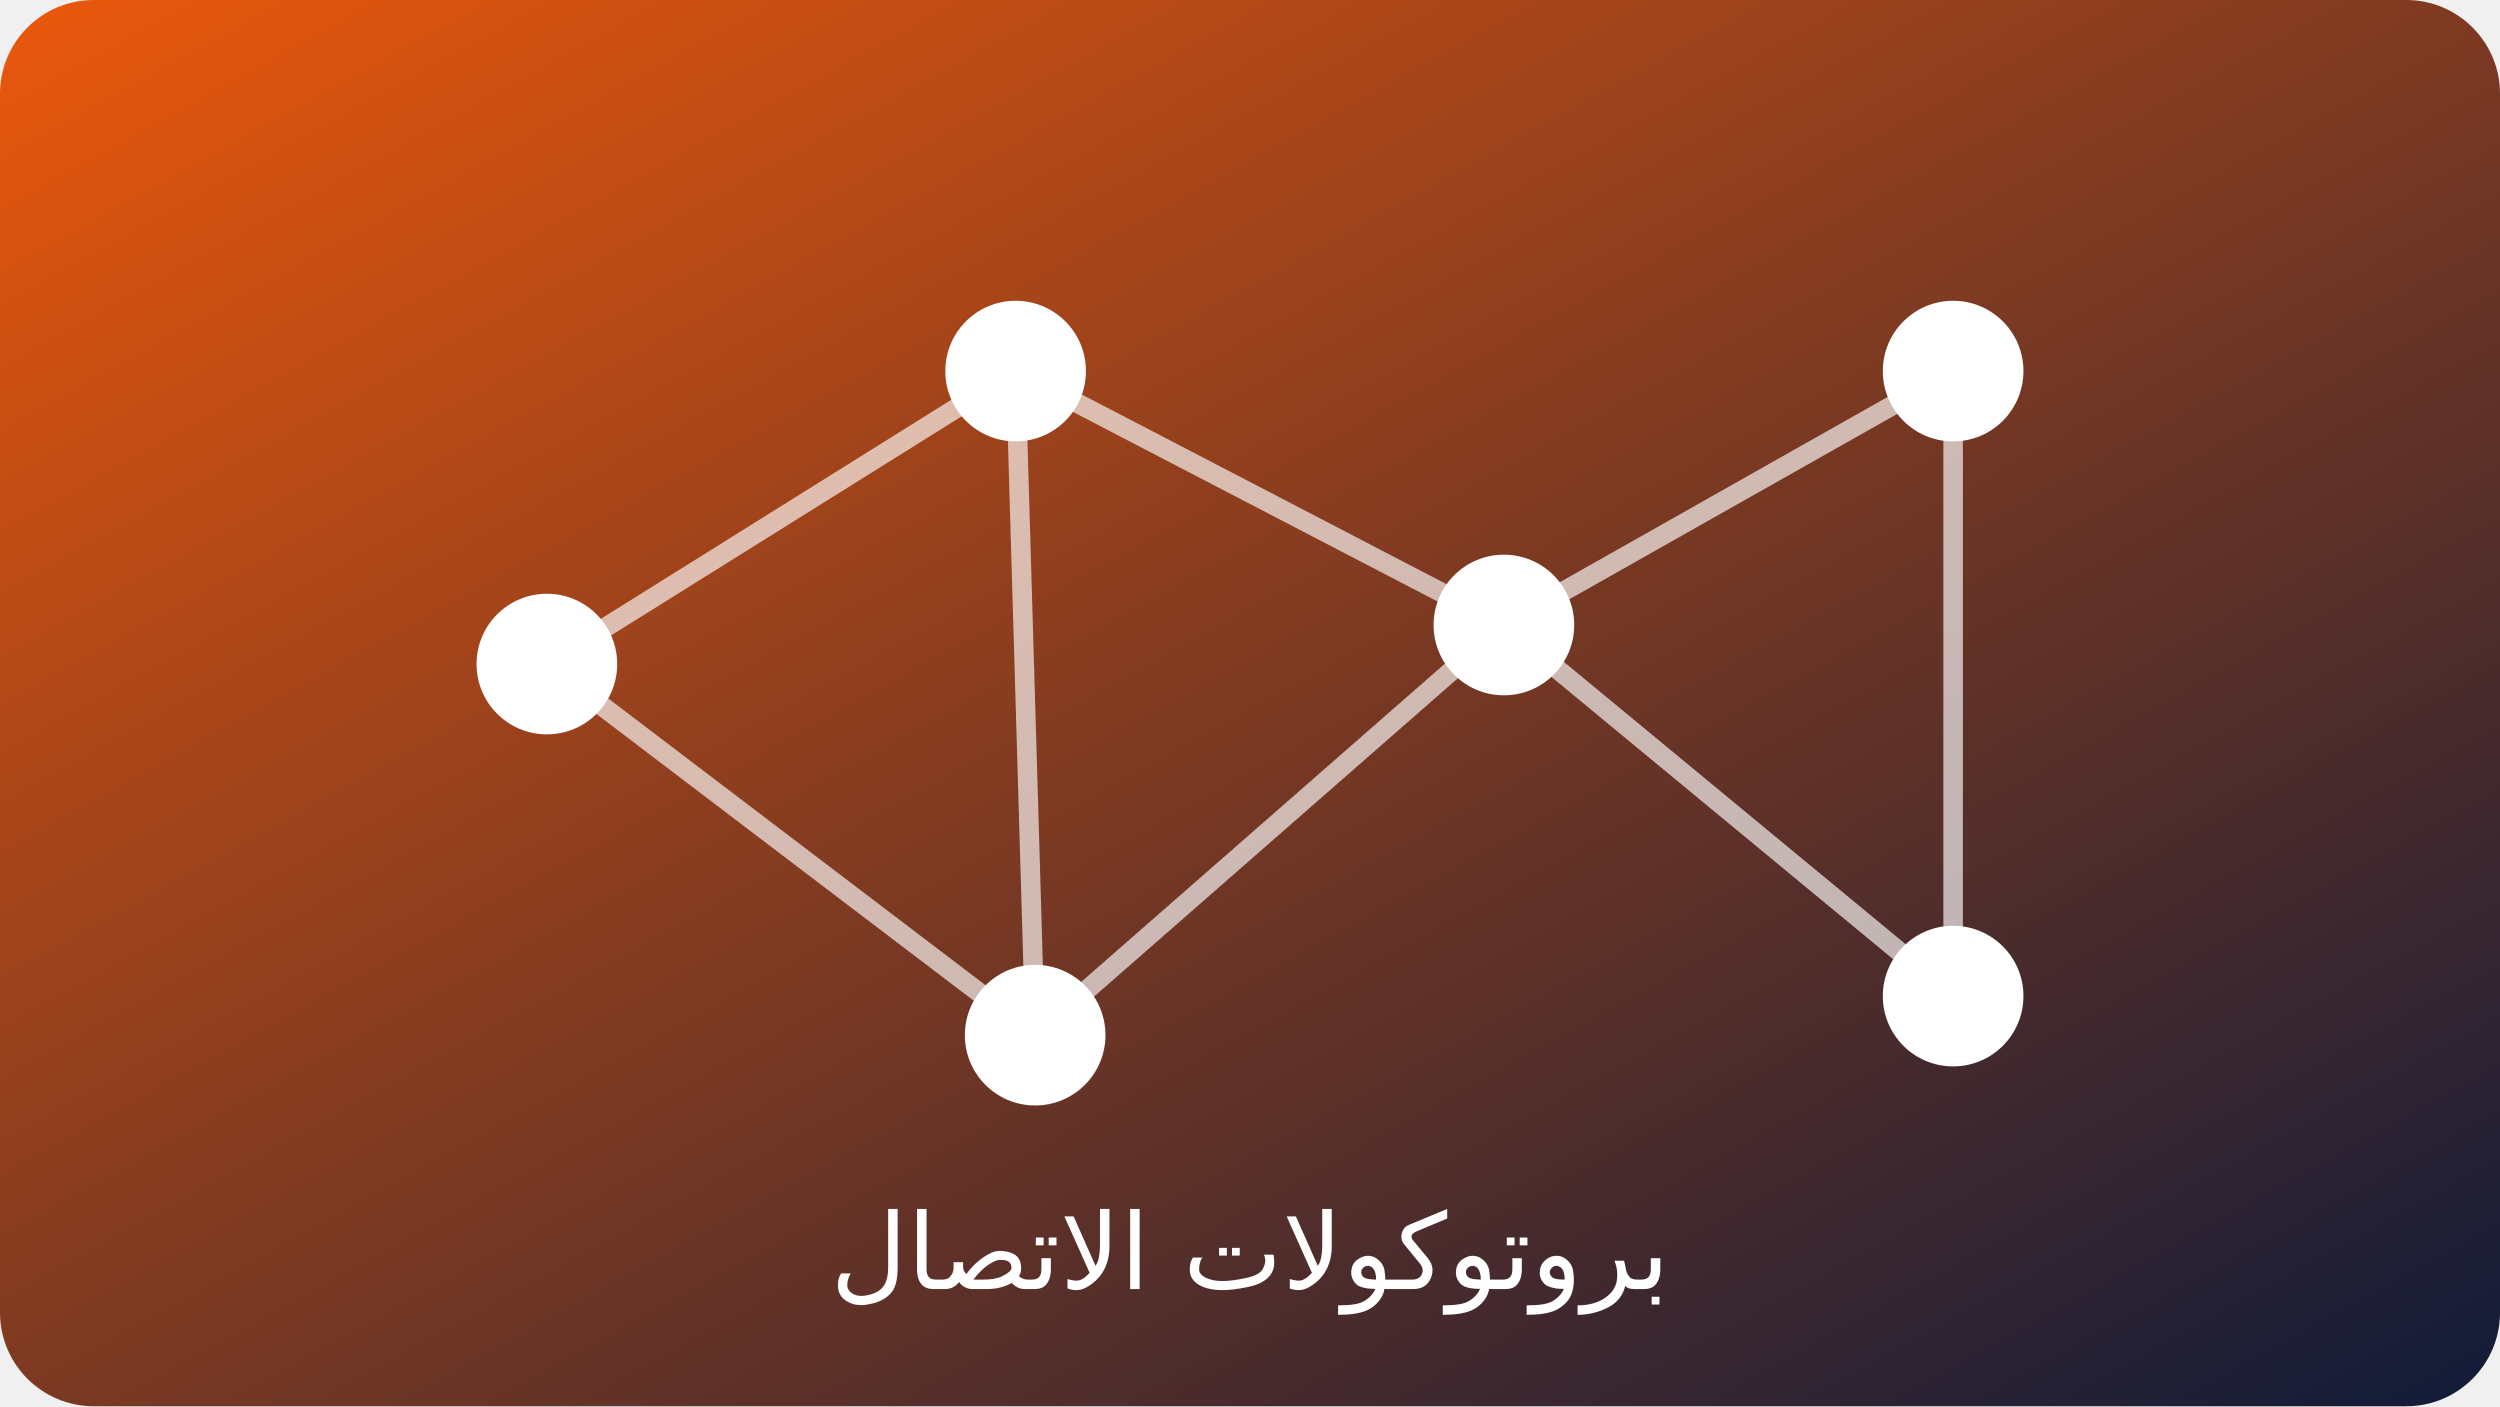
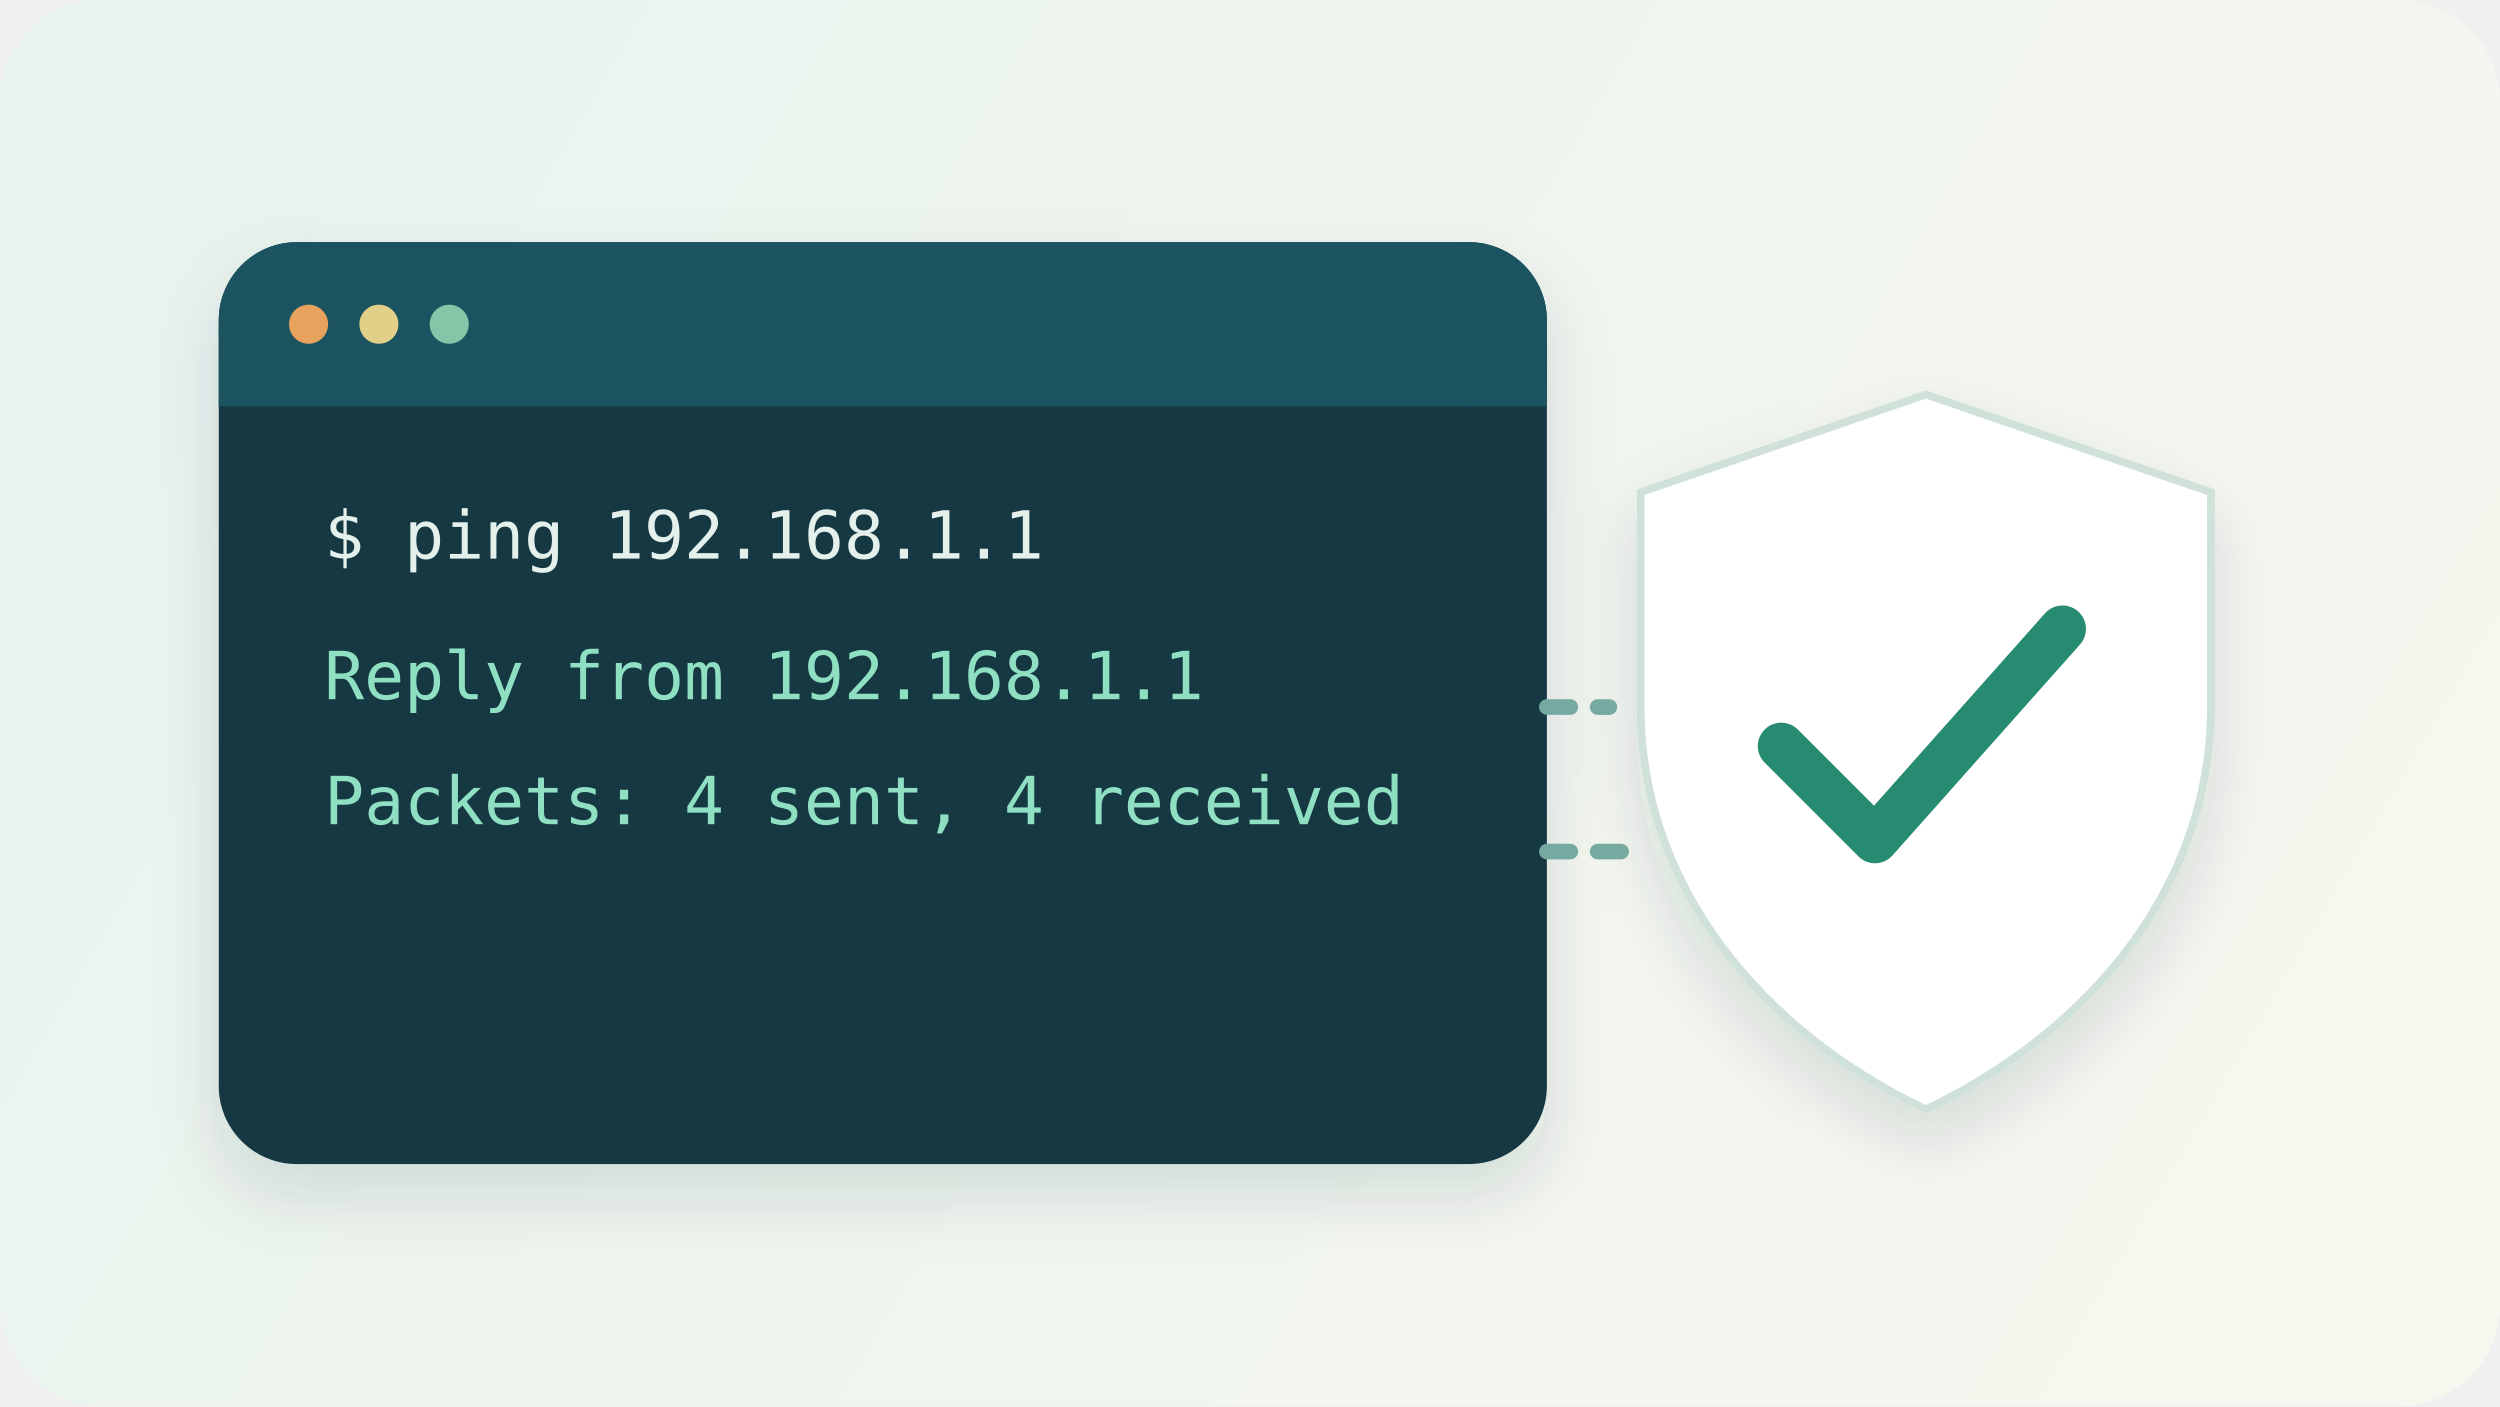
- <svg xmlns="http://www.w3.org/2000/svg" viewBox="0 0 640 360">
+ <svg xmlns="http://www.w3.org/2000/svg" viewBox="0 0 640 360" fill="none" role="img" aria-labelledby="t">
  <defs>
-     <linearGradient id="g" x2="1" y2="1">
-       <stop stop-color="#ea580c" />
-       <stop offset="1" stop-color="#101b38" />
+     <linearGradient id="bg" x1="30" y1="14" x2="604" y2="350" gradientUnits="userSpaceOnUse">
+       <stop stop-color="#e8f3ee" />
+       <stop offset="1" stop-color="#f7f7ef" />
    </linearGradient>
+     <filter id="s" x="-20%" y="-25%" width="140%" height="160%">
+       <feDropShadow dx="0" dy="8" stdDeviation="8" flood-color="#173b42" flood-opacity=".13" />
+     </filter>
  </defs>
-   <rect width="640" height="360" rx="24" fill="url(#g)" />
-   <g fill="none" stroke="#ffffff" stroke-width="5" opacity=".65">
-     <path d="M140 170L260 95 385 160 500 95M140 170L265 265 385 160 500 255M260 95L265 265M500 95L500 255" />
+   <rect width="640" height="360" rx="26" fill="url(#bg)" />
+   <g filter="url(#s)">
+     <rect x="56" y="62" width="340" height="236" rx="20" fill="#123943" />
+     <rect x="56" y="62" width="340" height="42" rx="20" fill="#1c5360" />
+     <path d="M56 84h340v20H56Z" fill="#1c5360" />
  </g>
-   <g fill="#fff">
-     <circle cx="140" cy="170" r="18" />
-     <circle cx="260" cy="95" r="18" />
-     <circle cx="385" cy="160" r="18" />
-     <circle cx="500" cy="95" r="18" />
-     <circle cx="265" cy="265" r="18" />
-     <circle cx="500" cy="255" r="18" />
+   <g fill="#e3f0ec" font-family="Consolas,monospace" font-size="17">
+     <text x="83" y="143">$ ping 192.168.1.1</text>
+     <text x="83" y="179" fill="#8fe0c3">Reply from 192.168.1.1</text>
+     <text x="83" y="211" fill="#8fe0c3">Packets: 4 sent, 4 received</text>
  </g>
-   <text x="320" y="330" font-family="Arial" font-size="27" fill="white" text-anchor="middle">بروتوكولات الاتصال</text>
+   <circle cx="79" cy="83" r="5" fill="#e7a25e" />
+   <circle cx="97" cy="83" r="5" fill="#e2d088" />
+   <circle cx="115" cy="83" r="5" fill="#84c6a7" />
+   <g filter="url(#s)">
+     <path d="M493 101 566 126v55c0 46-31 83-73 103-42-20-73-57-73-103v-55Z" fill="#fff" stroke="#cfe1d9" stroke-width="2" />
+   </g>
+   <path d="m456 191 24 24 48-54" stroke="#278b71" stroke-width="12" stroke-linecap="round" stroke-linejoin="round" />
+   <path d="M396 181h16M396 218h25" stroke="#76aaa0" stroke-width="4" stroke-linecap="round" stroke-dasharray="6 7" />
</svg>
